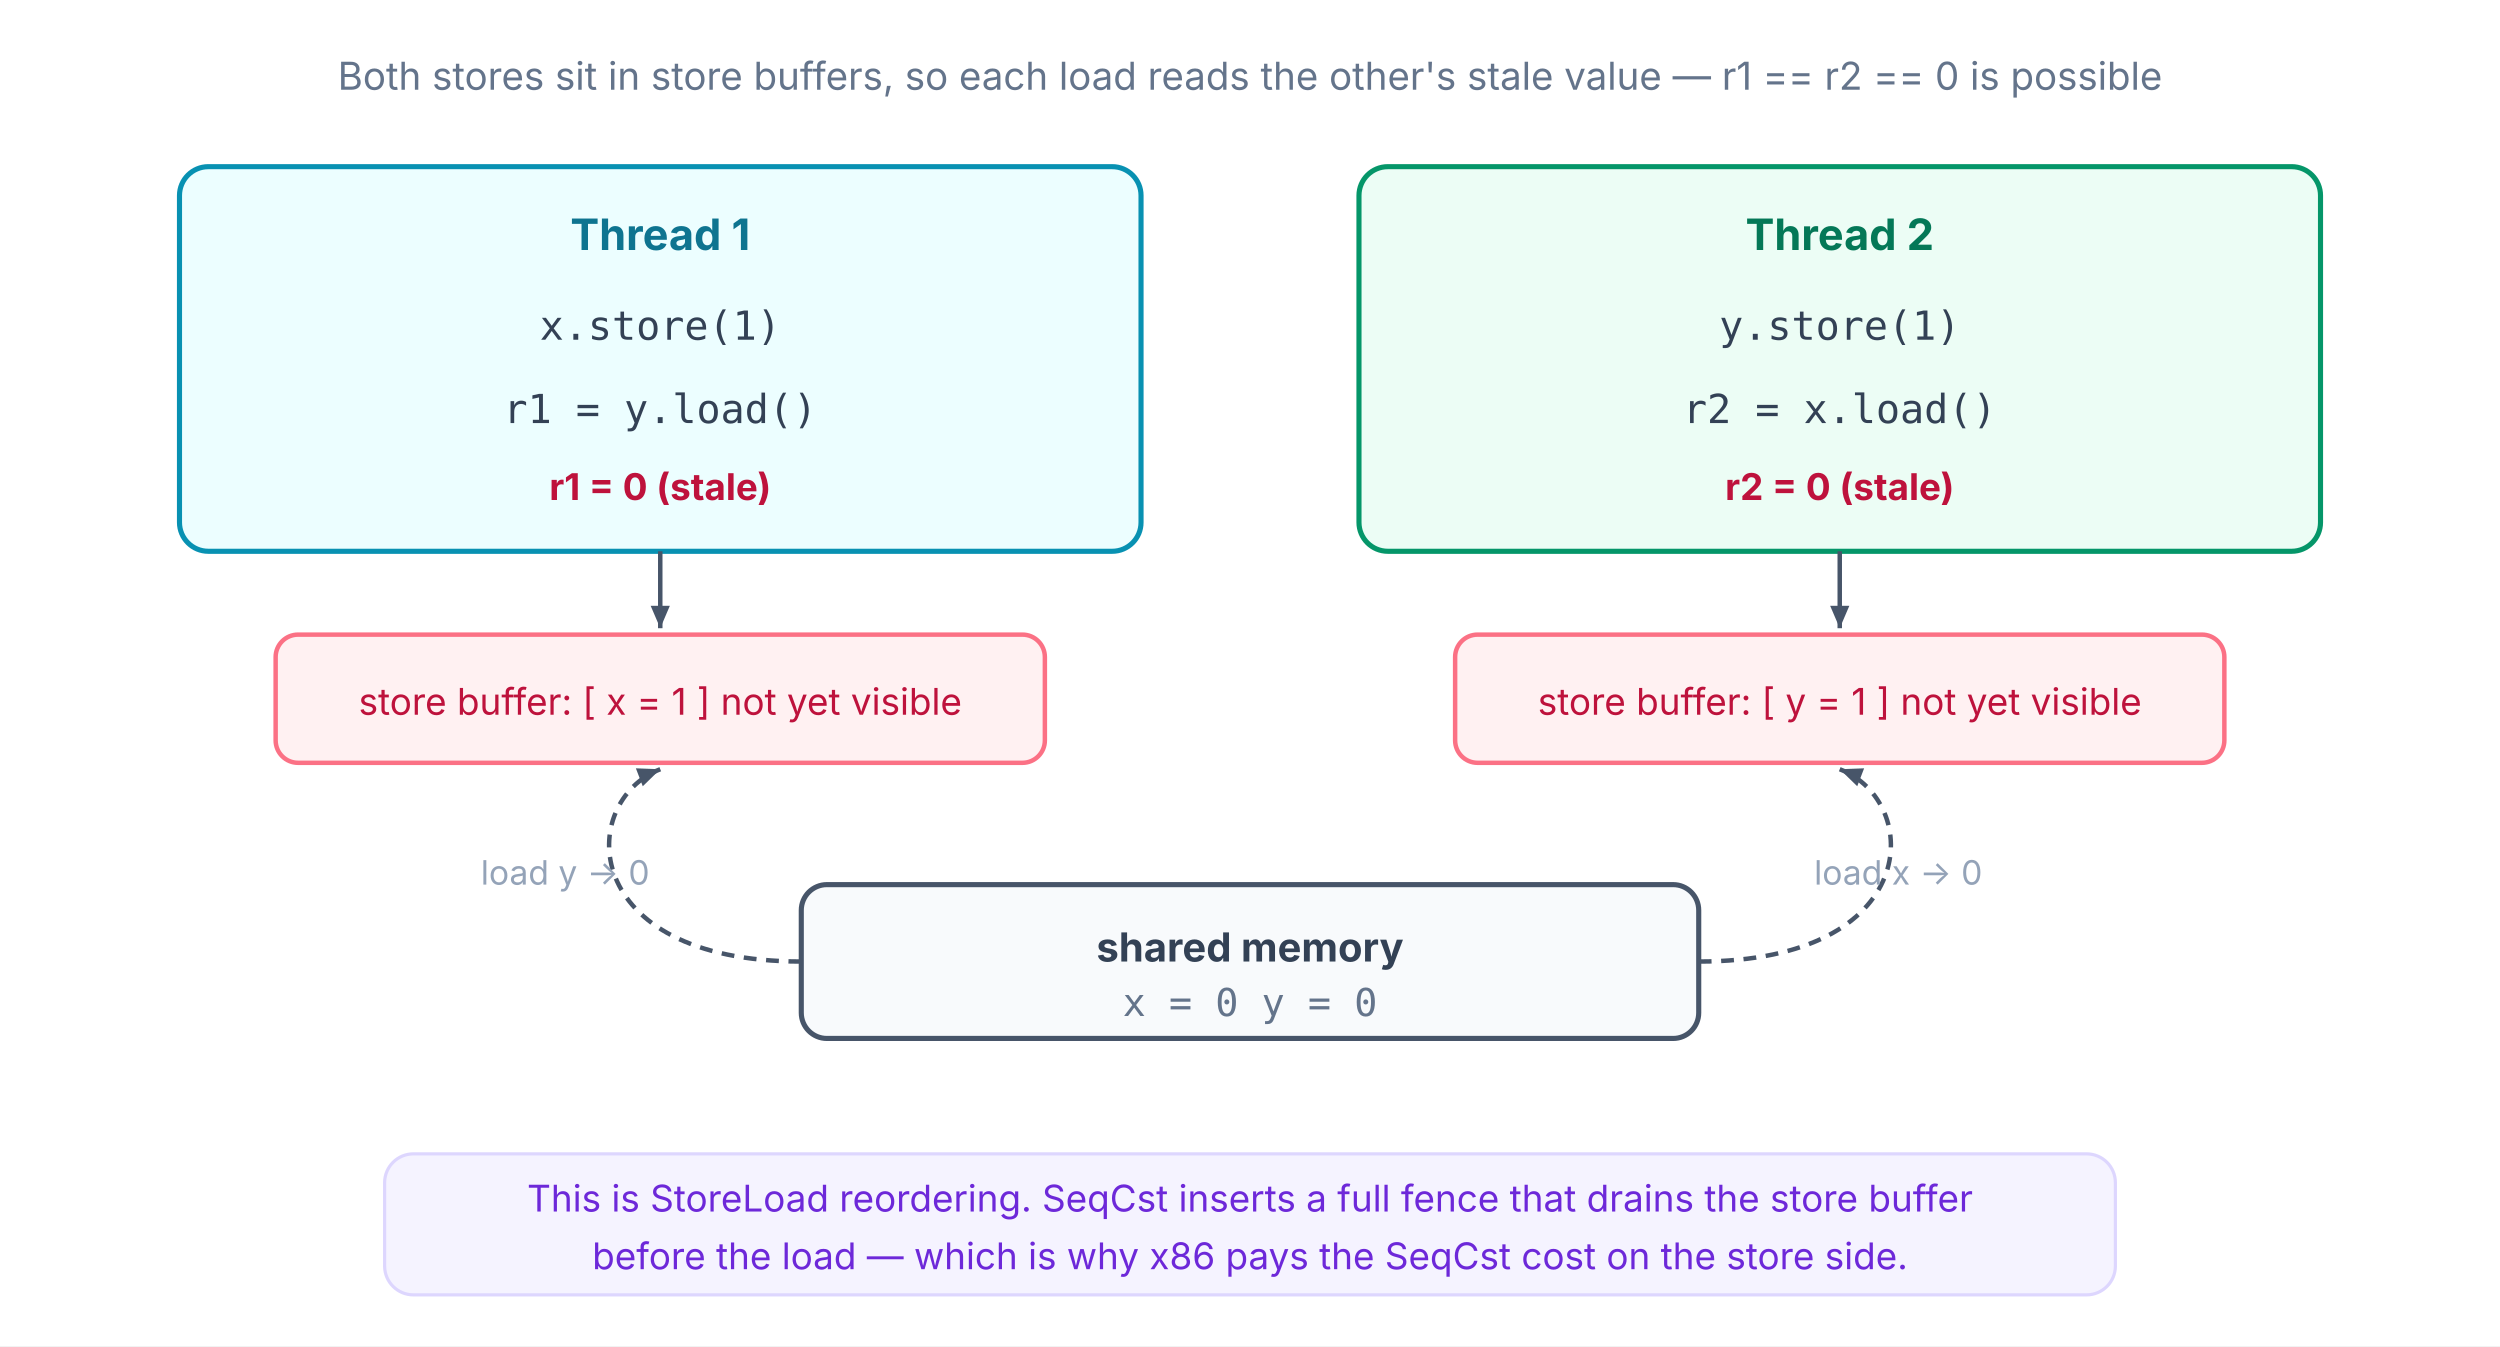
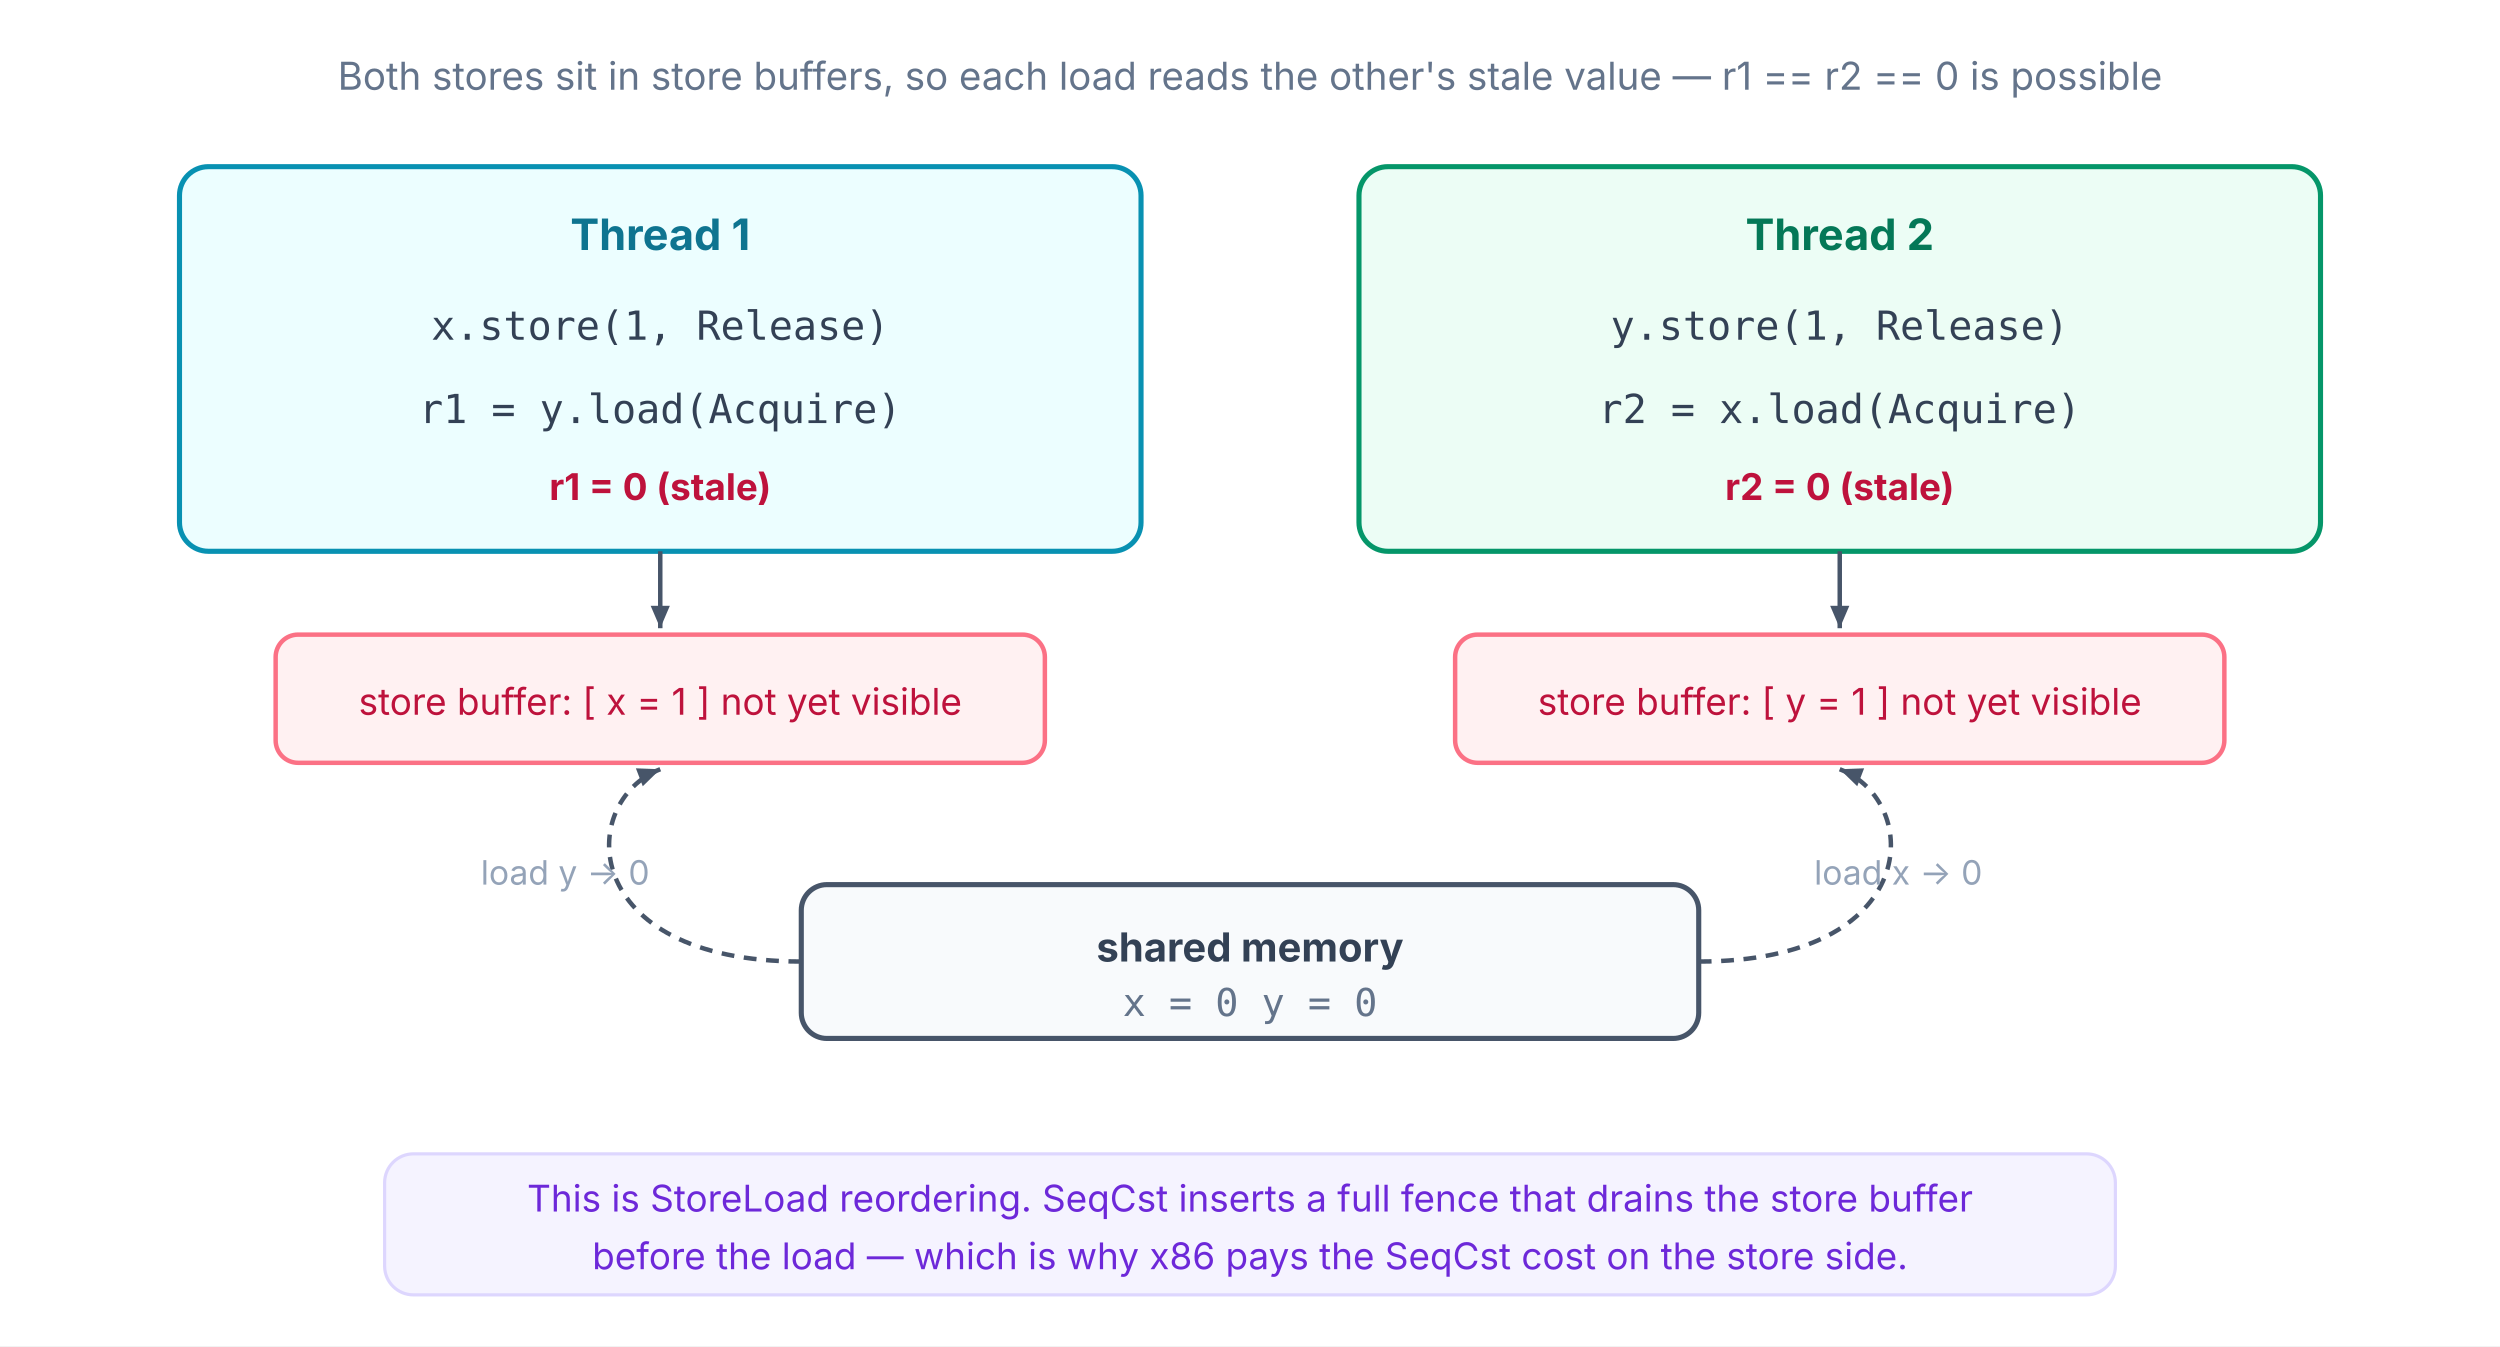
<svg xmlns="http://www.w3.org/2000/svg" viewBox="0 0 780 420" font-family="Pretendard, ui-sans-serif, system-ui, -apple-system, sans-serif">
  <defs>
    <marker id="ar" markerWidth="10" markerHeight="10" refX="7" refY="3" orient="auto" markerUnits="userSpaceOnUse">
      <path d="M0,0 L7,3 L0,6 Z" fill="#475569" />
    </marker>
  </defs>
  <rect x="0" y="0" width="780" height="420" fill="#FFFFFF" />
  <text x="390" y="28" text-anchor="middle" font-size="12" fill="#64748B">Both stores sit in store buffers, so each load reads the other's stale value — r1 == r2 == 0 is possible</text>
  <rect x="56" y="52" width="300" height="120" rx="9" fill="#ECFEFF" stroke="#0891B2" stroke-width="1.6" />
  <text x="206" y="78" text-anchor="middle" font-size="13.5" font-weight="700" fill="#0E7490">Thread 1</text>
-   <text x="206" y="106" text-anchor="middle" font-size="12.5" font-family="'Geist Mono', ui-monospace, monospace" fill="#334155">x.store(1)</text>
-   <text x="206" y="132" text-anchor="middle" font-size="12.5" font-family="'Geist Mono', ui-monospace, monospace" fill="#334155">r1 = y.load()</text>
+   <text x="206" y="106" text-anchor="middle" font-size="12.5" font-family="'Geist Mono', ui-monospace, monospace" fill="#334155">x.store(1, Release)</text>
+   <text x="206" y="132" text-anchor="middle" font-size="12.5" font-family="'Geist Mono', ui-monospace, monospace" fill="#334155">r1 = y.load(Acquire)</text>
  <text x="206" y="156" text-anchor="middle" font-size="11.5" font-weight="700" fill="#BE123C">r1 = 0  (stale)</text>
  <rect x="424" y="52" width="300" height="120" rx="9" fill="#ECFDF5" stroke="#059669" stroke-width="1.6" />
  <text x="574" y="78" text-anchor="middle" font-size="13.5" font-weight="700" fill="#047857">Thread 2</text>
-   <text x="574" y="106" text-anchor="middle" font-size="12.5" font-family="'Geist Mono', ui-monospace, monospace" fill="#334155">y.store(1)</text>
-   <text x="574" y="132" text-anchor="middle" font-size="12.5" font-family="'Geist Mono', ui-monospace, monospace" fill="#334155">r2 = x.load()</text>
+   <text x="574" y="106" text-anchor="middle" font-size="12.5" font-family="'Geist Mono', ui-monospace, monospace" fill="#334155">y.store(1, Release)</text>
+   <text x="574" y="132" text-anchor="middle" font-size="12.5" font-family="'Geist Mono', ui-monospace, monospace" fill="#334155">r2 = x.load(Acquire)</text>
  <text x="574" y="156" text-anchor="middle" font-size="11.5" font-weight="700" fill="#BE123C">r2 = 0  (stale)</text>
  <rect x="86" y="198" width="240" height="40" rx="7" fill="#FFF1F2" stroke="#FB7185" stroke-width="1.4" />
  <text x="206" y="223" text-anchor="middle" font-size="11.5" fill="#BE123C">store buffer: [ x = 1 ] not yet visible</text>
  <rect x="454" y="198" width="240" height="40" rx="7" fill="#FFF1F2" stroke="#FB7185" stroke-width="1.4" />
  <text x="574" y="223" text-anchor="middle" font-size="11.5" fill="#BE123C">store buffer: [ y = 1 ] not yet visible</text>
  <line x1="206" y1="172" x2="206" y2="196" stroke="#475569" stroke-width="1.4" marker-end="url(#ar)" />
  <line x1="574" y1="172" x2="574" y2="196" stroke="#475569" stroke-width="1.4" marker-end="url(#ar)" />
  <rect x="250" y="276" width="280" height="48" rx="8" fill="#F8FAFC" stroke="#475569" stroke-width="1.6" />
  <text x="390" y="300" text-anchor="middle" font-size="12.5" font-weight="700" fill="#334155">shared memory</text>
  <text x="390" y="317" text-anchor="middle" font-size="12" font-family="'Geist Mono', ui-monospace, monospace" fill="#64748B">x = 0    y = 0</text>
  <path d="M250,300 C180,300 180,250 206,240" fill="none" stroke="#475569" stroke-width="1.4" stroke-dasharray="4 3" marker-end="url(#ar)" />
  <path d="M530,300 C600,300 600,250 574,240" fill="none" stroke="#475569" stroke-width="1.4" stroke-dasharray="4 3" marker-end="url(#ar)" />
  <text x="150" y="276" font-size="10.5" fill="#94A3B8">load y → 0</text>
  <text x="566" y="276" font-size="10.5" fill="#94A3B8">load x → 0</text>
  <rect x="120" y="360" width="540" height="44" rx="9" fill="#F5F3FF" stroke="#DDD6FE" stroke-width="1" />
  <text x="390" y="378" text-anchor="middle" font-size="11.5" fill="#6D28D9">This is StoreLoad reordering. SeqCst inserts a full fence that drains the store buffer</text>
  <text x="390" y="396" text-anchor="middle" font-size="11.5" fill="#6D28D9">before the load — which is why x86 pays the SeqCst cost on the store side.</text>
</svg>
